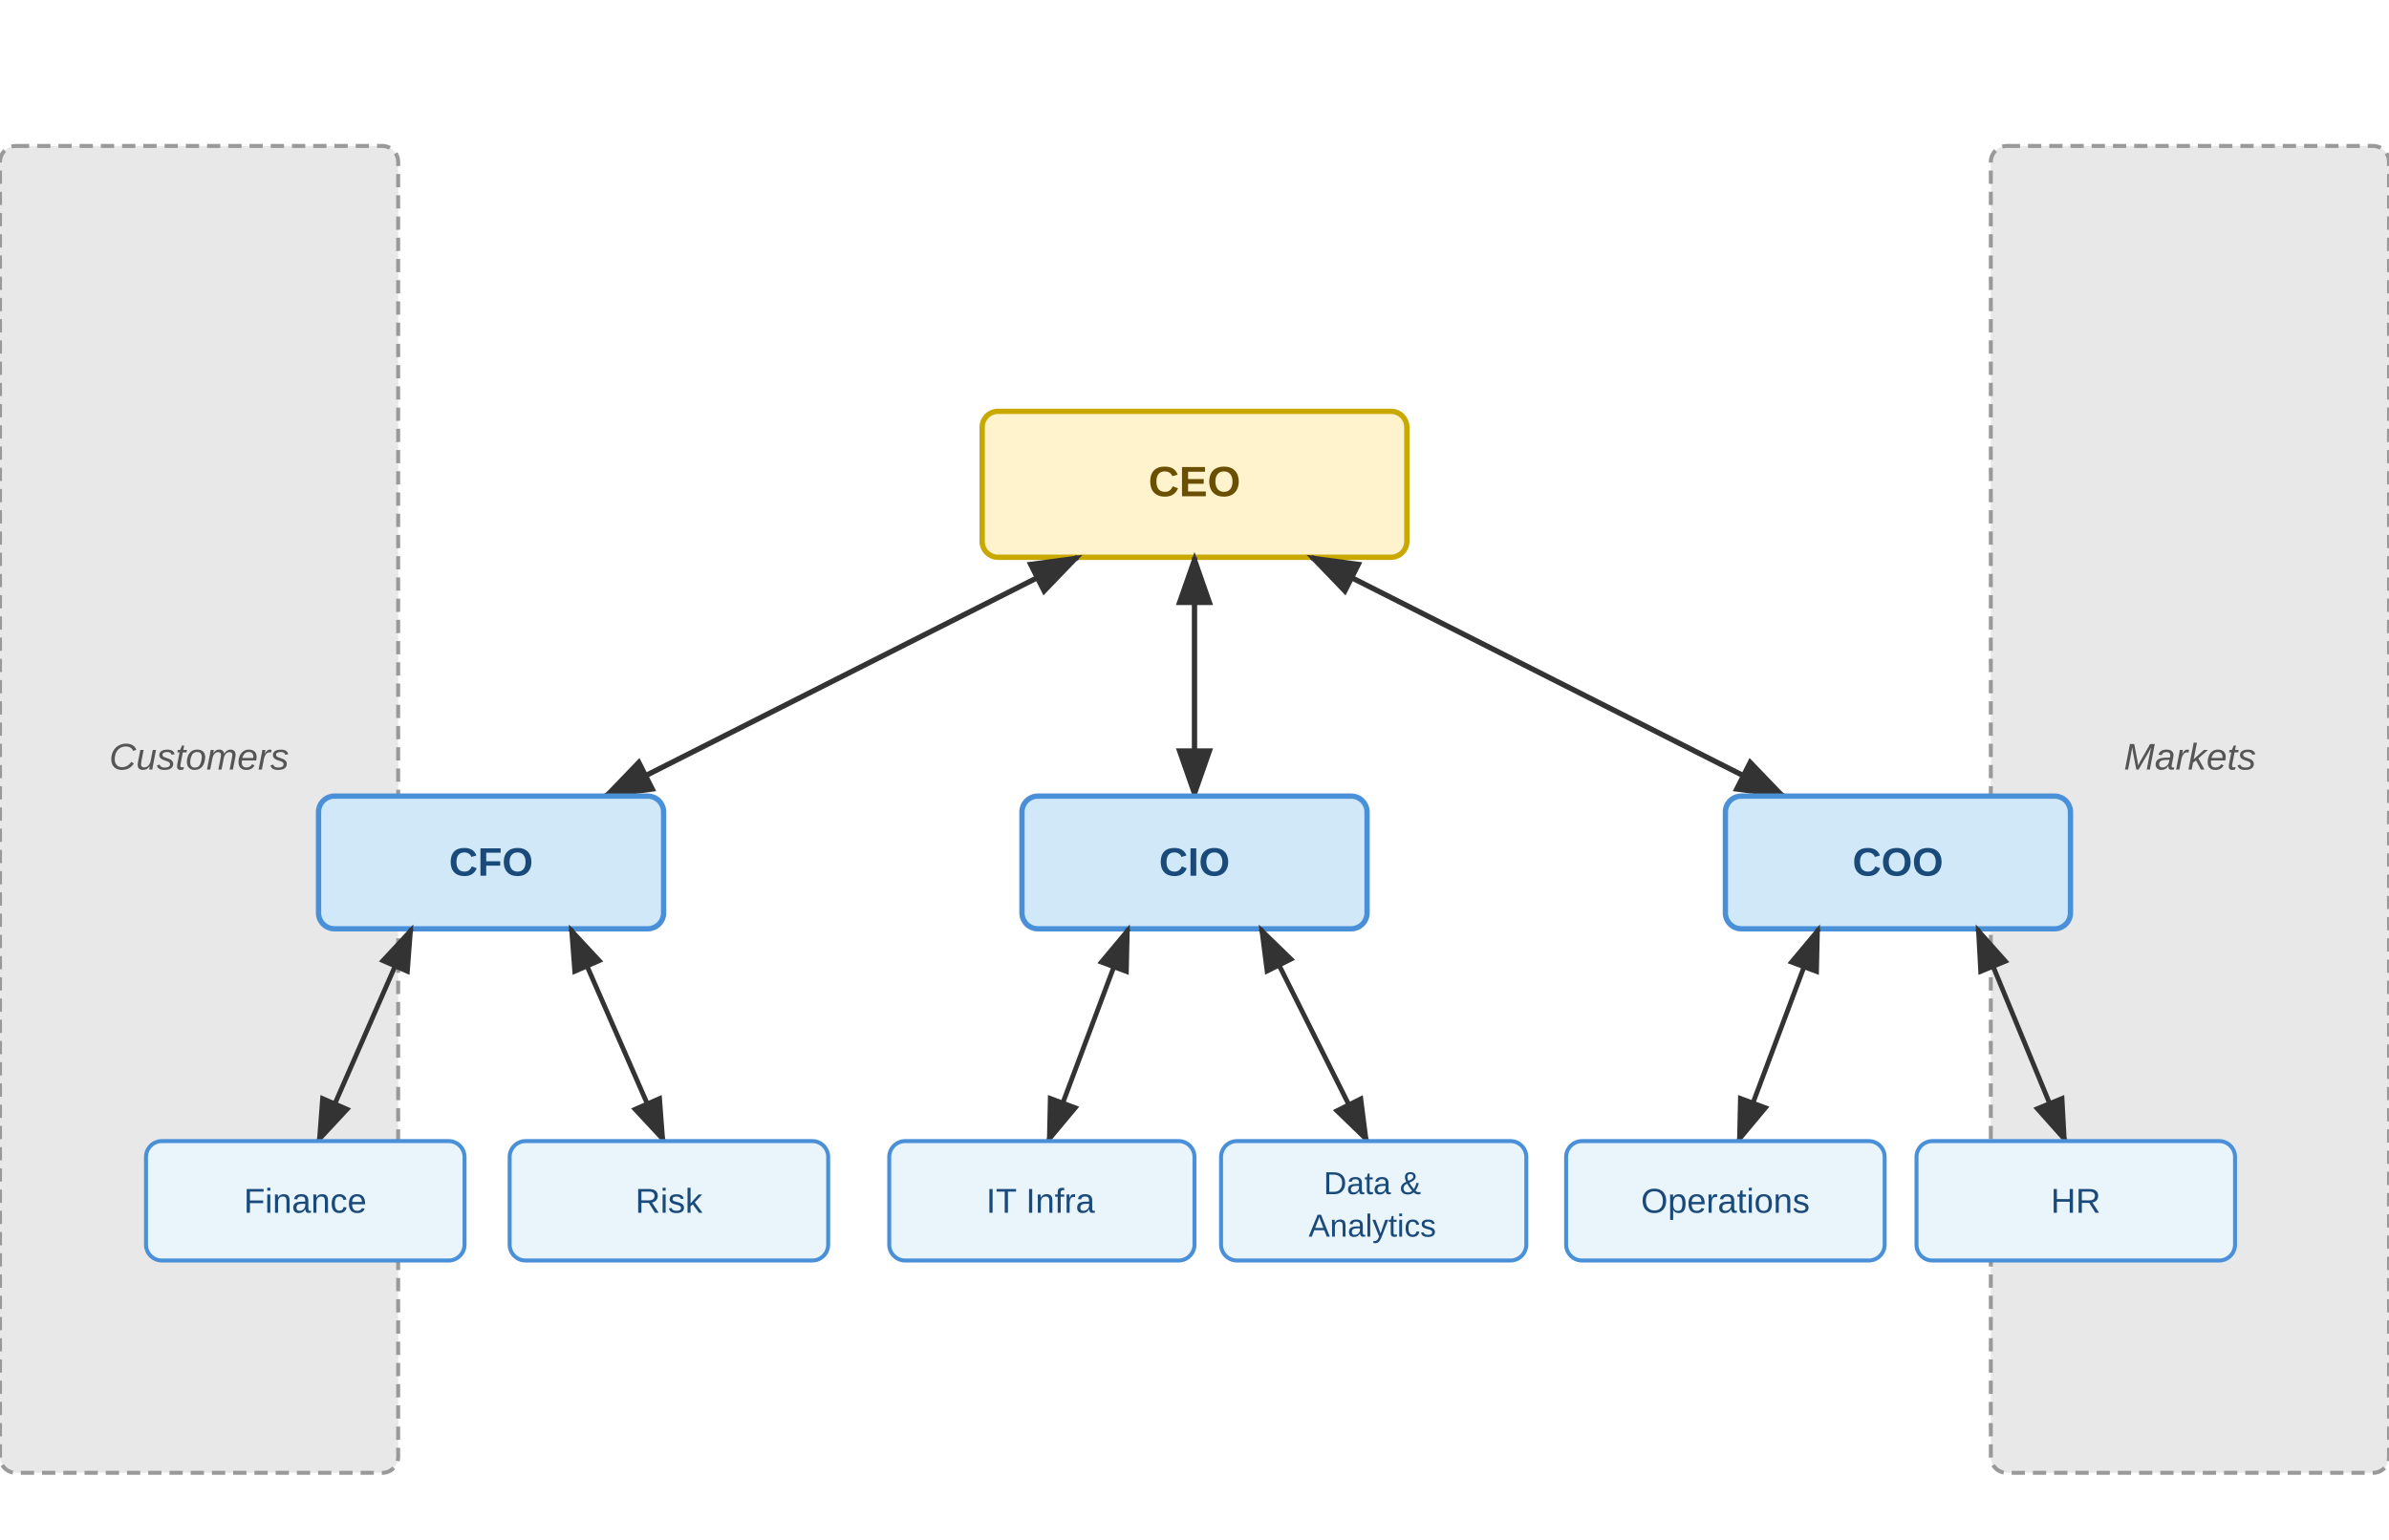
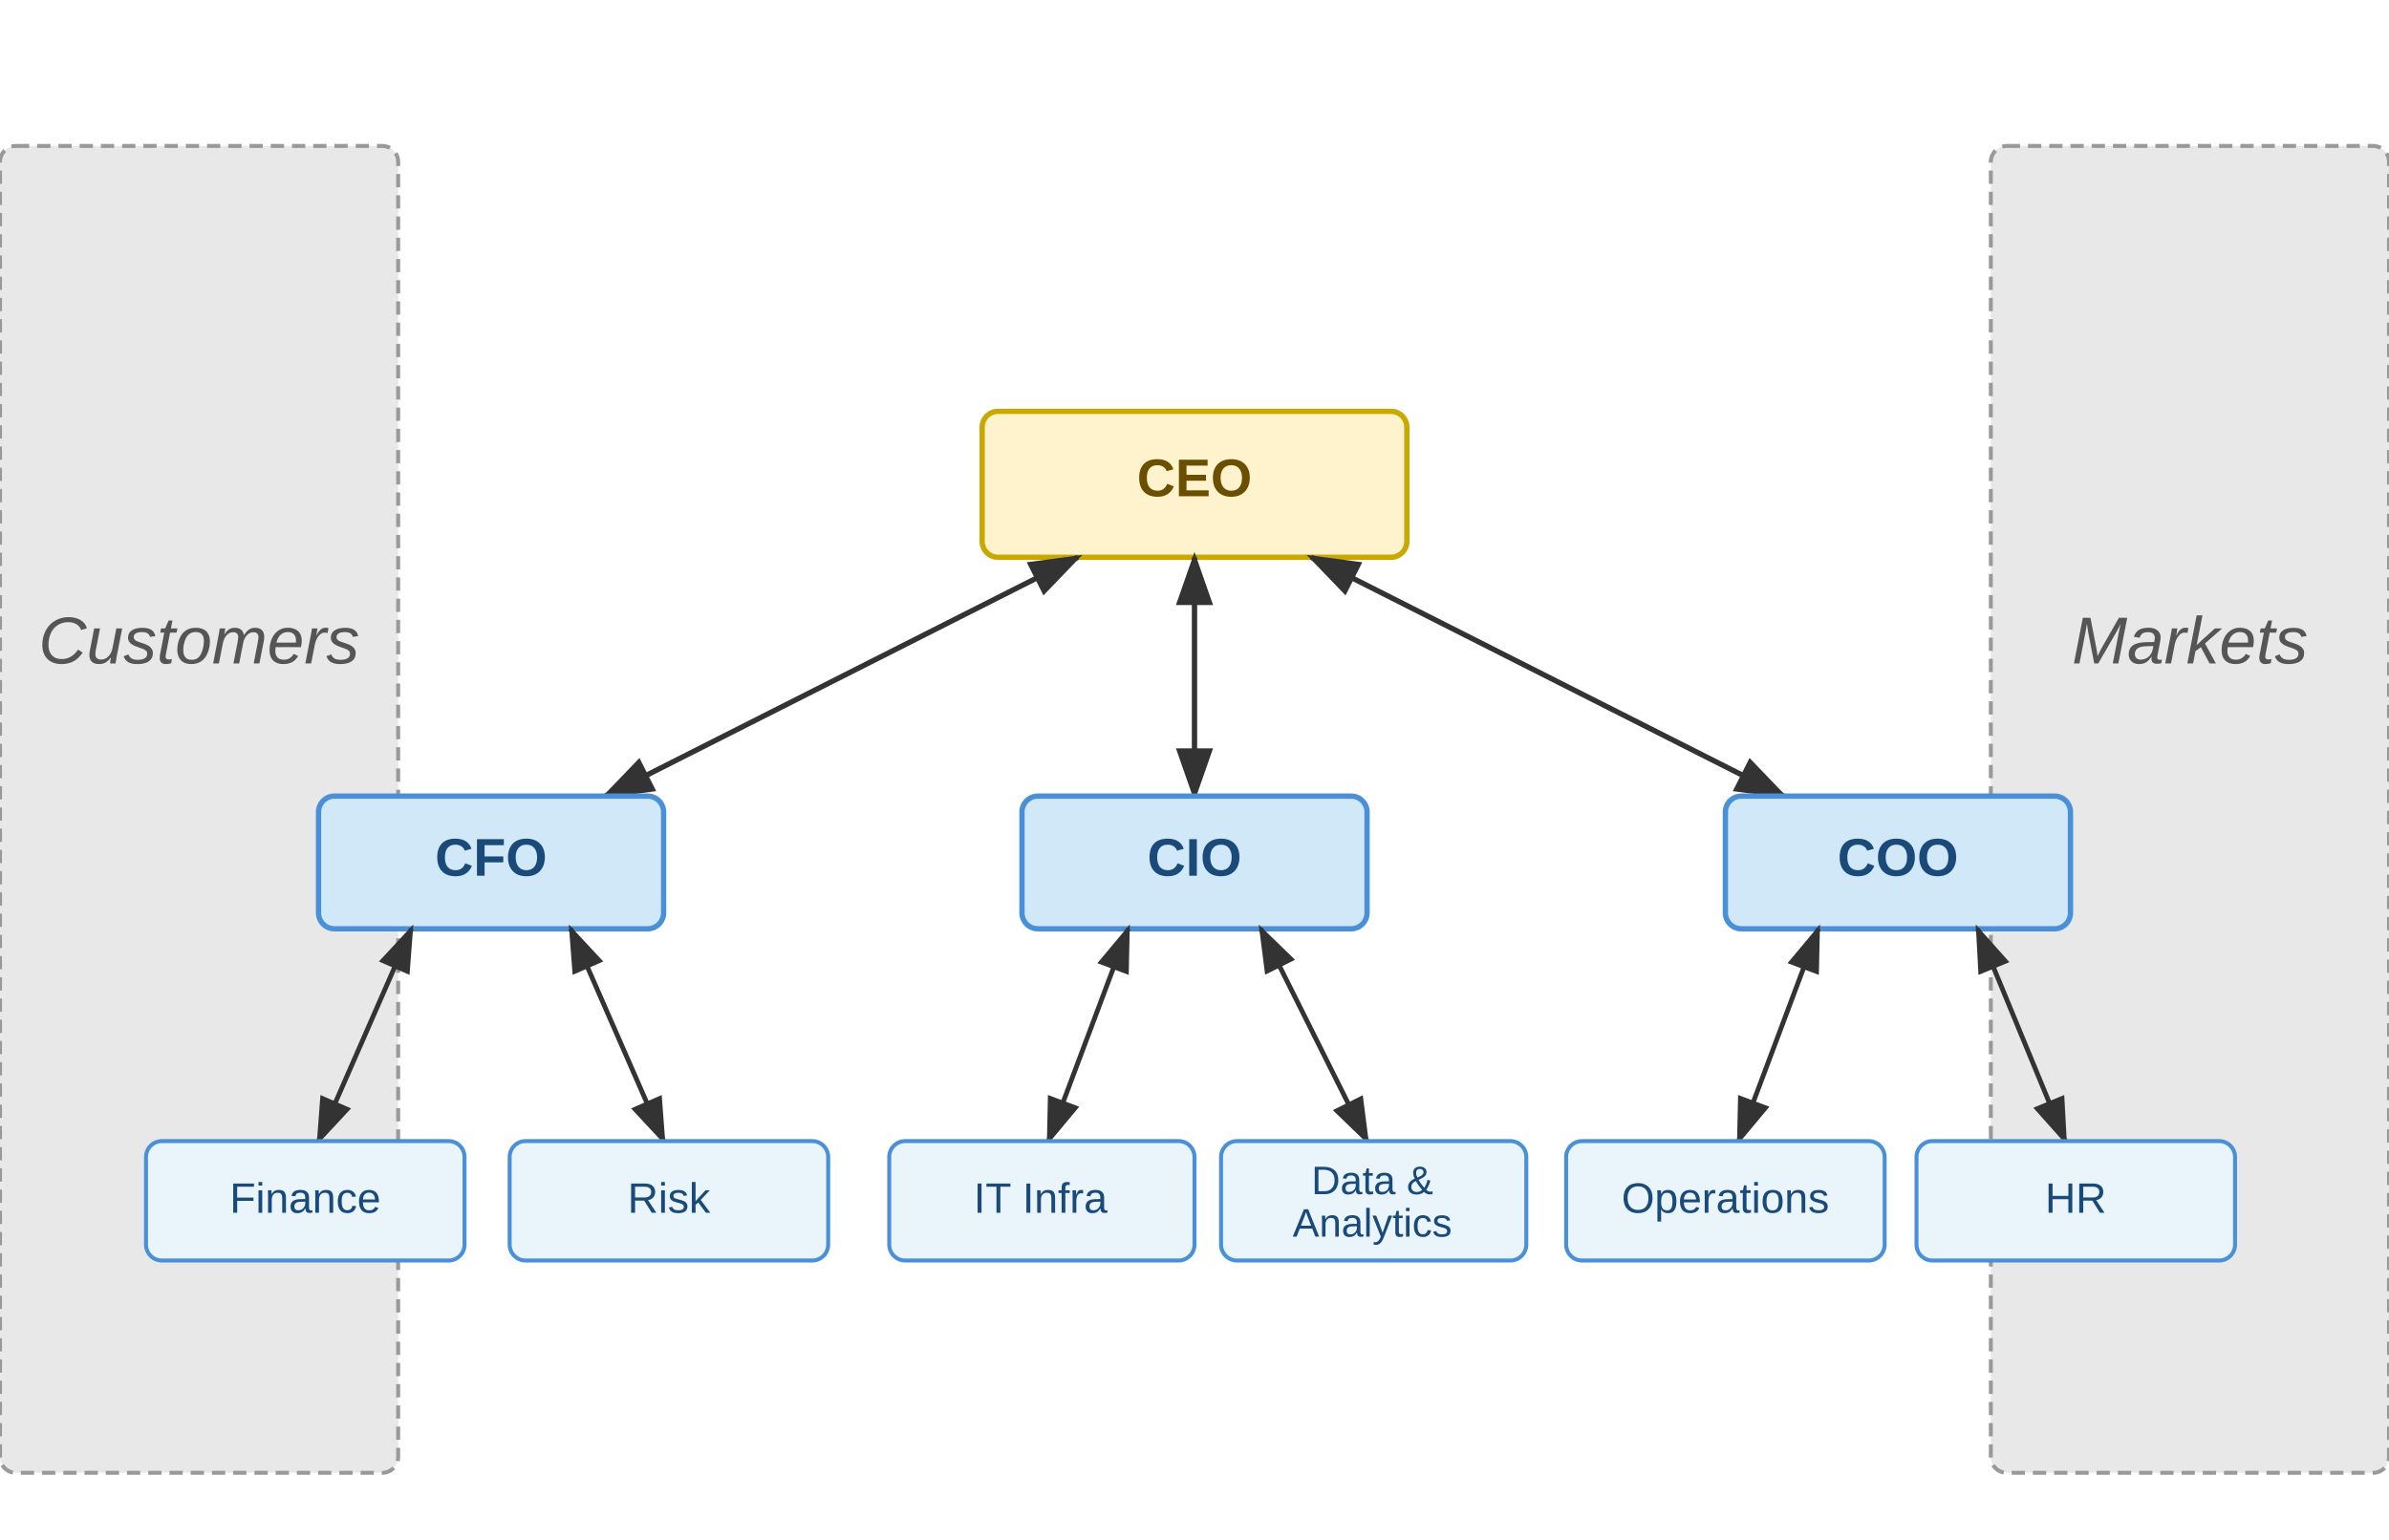
<svg xmlns="http://www.w3.org/2000/svg" viewBox="0 0 900 580">
  <defs>
    <marker id="arrowEnd" markerWidth="10" markerHeight="7" refX="9" refY="3.5" orient="auto">
      <polygon points="0 0, 10 3.5, 0 7" fill="#333" />
    </marker>
    <marker id="arrowStart" markerWidth="10" markerHeight="7" refX="1" refY="3.5" orient="auto">
      <polygon points="10 0, 0 3.5, 10 7" fill="#333" />
    </marker>
    <marker id="arrowDashedEnd" markerWidth="10" markerHeight="7" refX="9" refY="3.5" orient="auto">
      <polygon points="0 0, 10 3.5, 0 7" fill="#999" />
    </marker>
  </defs>
  <rect x="0" y="55" width="150" height="500" rx="6" fill="#e8e8e8" stroke="#999" stroke-width="1.5" stroke-dasharray="5,3" />
-   <text x="75" y="290" text-anchor="middle" font-family="Arial" font-size="14" fill="#555" font-style="italic">Customers</text>
+   <text x="75" y="250" text-anchor="middle" font-family="Arial" font-size="25" fill="#555" font-style="italic">Customers</text>
  <rect x="750" y="55" width="150" height="500" rx="6" fill="#e8e8e8" stroke="#999" stroke-width="1.5" stroke-dasharray="5,3" />
-   <text x="825" y="290" text-anchor="middle" font-family="Arial" font-size="14" fill="#555" font-style="italic">Markets</text>
+   <text x="825" y="250" text-anchor="middle" font-family="Arial" font-size="25" fill="#555" font-style="italic">Markets</text>
  <rect x="370" y="155" width="160" height="55" rx="6" fill="#fff3cd" stroke="#c9a800" stroke-width="2" />
-   <text x="450" y="187" text-anchor="middle" font-family="Arial" font-size="16" font-weight="bold" fill="#6b4f00">CEO</text>
+   <text x="450" y="187" text-anchor="middle" font-family="Arial" font-size="20" font-weight="bold" fill="#6b4f00">CEO</text>
  <line x1="406" y1="210" x2="228" y2="300" stroke="#333" stroke-width="2" marker-end="url(#arrowEnd)" marker-start="url(#arrowStart)" />
  <line x1="450" y1="210" x2="450" y2="300" stroke="#333" stroke-width="2" marker-end="url(#arrowEnd)" marker-start="url(#arrowStart)" />
  <line x1="494" y1="210" x2="672" y2="300" stroke="#333" stroke-width="2" marker-end="url(#arrowEnd)" marker-start="url(#arrowStart)" />
  <rect x="120" y="300" width="130" height="50" rx="6" fill="#d0e8f8" stroke="#4a90d9" stroke-width="2" />
-   <text x="185" y="330" text-anchor="middle" font-family="Arial" font-size="15" font-weight="bold" fill="#1a4a7a">CFO</text>
+   <text x="185" y="330" text-anchor="middle" font-family="Arial" font-size="20" font-weight="bold" fill="#1a4a7a">CFO</text>
  <rect x="385" y="300" width="130" height="50" rx="6" fill="#d0e8f8" stroke="#4a90d9" stroke-width="2" />
-   <text x="450" y="330" text-anchor="middle" font-family="Arial" font-size="15" font-weight="bold" fill="#1a4a7a">CIO</text>
+   <text x="450" y="330" text-anchor="middle" font-family="Arial" font-size="20" font-weight="bold" fill="#1a4a7a">CIO</text>
  <rect x="650" y="300" width="130" height="50" rx="6" fill="#d0e8f8" stroke="#4a90d9" stroke-width="2" />
-   <text x="715" y="330" text-anchor="middle" font-family="Arial" font-size="15" font-weight="bold" fill="#1a4a7a">COO</text>
+   <text x="715" y="330" text-anchor="middle" font-family="Arial" font-size="20" font-weight="bold" fill="#1a4a7a">COO</text>
  <line x1="155" y1="350" x2="120" y2="430" stroke="#333" stroke-width="1.8" marker-end="url(#arrowEnd)" marker-start="url(#arrowStart)" />
  <line x1="215" y1="350" x2="250" y2="430" stroke="#333" stroke-width="1.8" marker-end="url(#arrowEnd)" marker-start="url(#arrowStart)" />
  <line x1="425" y1="350" x2="395" y2="430" stroke="#333" stroke-width="1.8" marker-end="url(#arrowEnd)" marker-start="url(#arrowStart)" />
  <line x1="475" y1="350" x2="515" y2="430" stroke="#333" stroke-width="1.8" marker-end="url(#arrowEnd)" marker-start="url(#arrowStart)" />
  <line x1="685" y1="350" x2="655" y2="430" stroke="#333" stroke-width="1.8" marker-end="url(#arrowEnd)" marker-start="url(#arrowStart)" />
  <line x1="745" y1="350" x2="778" y2="430" stroke="#333" stroke-width="1.8" marker-end="url(#arrowEnd)" marker-start="url(#arrowStart)" />
  <rect x="55" y="430" width="120" height="45" rx="6" fill="#eaf4fb" stroke="#4a90d9" stroke-width="1.5" />
-   <text x="115" y="457" text-anchor="middle" font-family="Arial" font-size="13" fill="#1a4a7a">Finance</text>
+   <text x="115" y="457" text-anchor="middle" font-family="Arial" font-size="16" fill="#1a4a7a">Finance</text>
  <rect x="192" y="430" width="120" height="45" rx="6" fill="#eaf4fb" stroke="#4a90d9" stroke-width="1.5" />
-   <text x="252" y="457" text-anchor="middle" font-family="Arial" font-size="13" fill="#1a4a7a">Risk</text>
+   <text x="252" y="457" text-anchor="middle" font-family="Arial" font-size="16" fill="#1a4a7a">Risk</text>
  <rect x="335" y="430" width="115" height="45" rx="6" fill="#eaf4fb" stroke="#4a90d9" stroke-width="1.5" />
-   <text x="392" y="457" text-anchor="middle" font-family="Arial" font-size="13" fill="#1a4a7a">IT Infra</text>
+   <text x="392" y="457" text-anchor="middle" font-family="Arial" font-size="16" fill="#1a4a7a">IT Infra</text>
  <rect x="460" y="430" width="115" height="45" rx="6" fill="#eaf4fb" stroke="#4a90d9" stroke-width="1.5" />
-   <text x="517" y="450" text-anchor="middle" font-family="Arial" font-size="12" fill="#1a4a7a">Data &amp;</text>
-   <text x="517" y="466" text-anchor="middle" font-family="Arial" font-size="12" fill="#1a4a7a">Analytics</text>
+   <text x="517" y="450" text-anchor="middle" font-family="Arial" font-size="15" fill="#1a4a7a">Data &amp;</text>
+   <text x="517" y="466" text-anchor="middle" font-family="Arial" font-size="15" fill="#1a4a7a">Analytics</text>
  <rect x="590" y="430" width="120" height="45" rx="6" fill="#eaf4fb" stroke="#4a90d9" stroke-width="1.5" />
-   <text x="650" y="457" text-anchor="middle" font-family="Arial" font-size="13" fill="#1a4a7a">Operations</text>
+   <text x="650" y="457" text-anchor="middle" font-family="Arial" font-size="16" fill="#1a4a7a">Operations</text>
  <rect x="722" y="430" width="120" height="45" rx="6" fill="#eaf4fb" stroke="#4a90d9" stroke-width="1.5" />
-   <text x="782" y="457" text-anchor="middle" font-family="Arial" font-size="13" fill="#1a4a7a">HR</text>
+   <text x="782" y="457" text-anchor="middle" font-family="Arial" font-size="16" fill="#1a4a7a">HR</text>
</svg>
